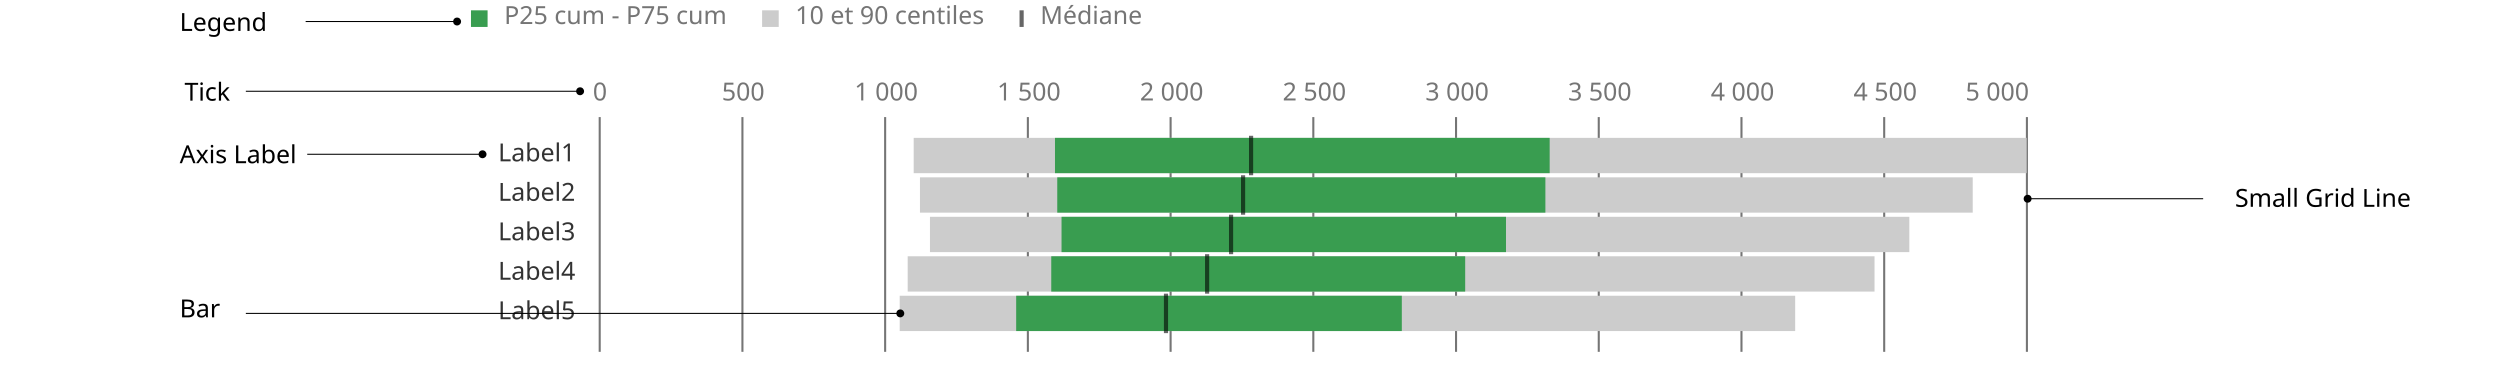
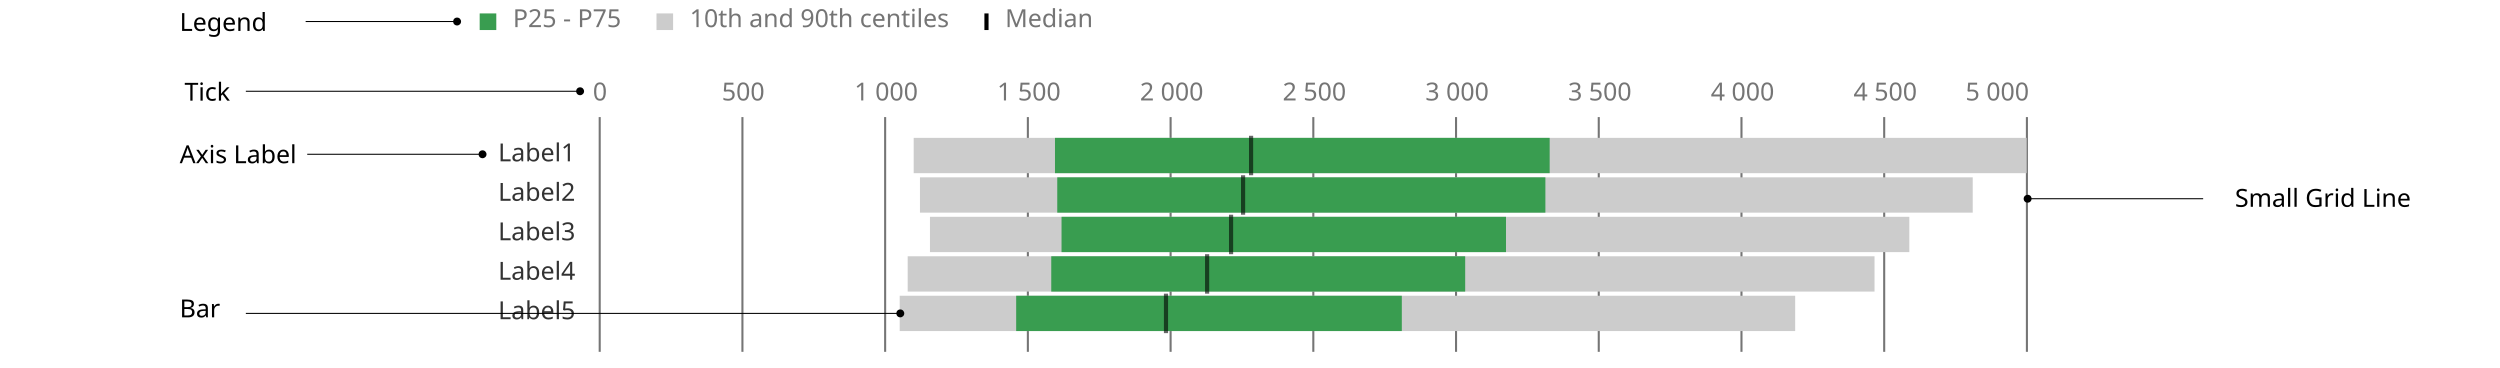
<svg xmlns="http://www.w3.org/2000/svg" id="exportSvg" version="1.1" viewBox="0 0 1203.42 176.87">
  <defs>
    <style>
      .st0 {
        stroke: #000;
        stroke-miterlimit: 10;
        stroke-width: .5px;
      }

      .st0, .st1 {
        fill: none;
      }

      .st2 {
        fill: #757575;
      }

      .st2, .st3, .st4, .st5 {
        isolation: isolate;
      }

      .st2, .st4, .st5 {
        font-family: NotoSans, 'Noto Sans';
        font-size: 12px;
      }

      .st6 {
        fill-opacity: .6;
      }

      .st1 {
        stroke: #757575;
      }

      .st7 {
        fill: #ccc;
      }

      .st5 {
        fill: #333;
      }

      .st8 {
        fill: #399d50;
      }
    </style>
  </defs>
  <g id="__svelte-dw-svg">
    <g id="container-svg_container-body-svg_datawrapper-TTYuJ-k7lwvj-svg">
      <g id="container-svg_container-bodyTop-svg_datawrapper-TTYuJ-lmtz6e-svg">
        <g id="container-svg_container-bodyCenter-svg_datawrapper-TTYuJ-1a857wv-svg">
          <g id="chart-svg">
-             <rect class="st8" x="226.71" y="4.97" width="8" height="8" />
-             <g class="st3">
-               <text class="st2" transform="translate(242.71 11.56)">
-                 <tspan x="0" y="0">P25</tspan>
-               </text>
-             </g>
-             <g class="st3">
-               <text class="st2" transform="translate(266.84 11.56)">
-                 <tspan x="0" y="0">cum - P75 cum</tspan>
-               </text>
-             </g>
-             <rect class="st7" x="366.85" y="4.97" width="8" height="8" />
-             <g class="st3">
-               <text class="st2" transform="translate(382.85 11.56)">
-                 <tspan x="0" y="0">10</tspan>
-               </text>
-             </g>
-             <g class="st3">
-               <text class="st2" transform="translate(399.71 11.56)">
-                 <tspan x="0" y="0">et 90 centiles</tspan>
-               </text>
-             </g>
-             <rect class="st6" x="490.77" y="4.97" width="2" height="8" />
-             <g class="st3">
-               <text class="st2" transform="translate(500.77 11.56)">
-                 <tspan x="0" y="0">Médiane</tspan>
-               </text>
-             </g>
            <g id="grid-container-svg">
              <g id="grid-svg">
                <g id="x-grid-lines-svg_grid-x-svg_datawrapper-TTYuJ-bgupc2-svg">
                  <line class="st1" x1="357.38" y1="169.36" x2="357.38" y2="56.36" />
                  <line class="st1" x1="426.08" y1="169.36" x2="426.08" y2="56.36" />
                  <line class="st1" x1="494.78" y1="169.36" x2="494.78" y2="56.36" />
                  <line class="st1" x1="563.49" y1="169.36" x2="563.49" y2="56.36" />
                  <line class="st1" x1="632.19" y1="169.36" x2="632.19" y2="56.36" />
                  <line class="st1" x1="700.89" y1="169.36" x2="700.89" y2="56.36" />
                  <line class="st1" x1="769.59" y1="169.36" x2="769.59" y2="56.36" />
                  <line class="st1" x1="838.29" y1="169.36" x2="838.29" y2="56.36" />
                  <line class="st1" x1="906.99" y1="169.36" x2="906.99" y2="56.36" />
                  <line class="st1" x1="975.69" y1="169.36" x2="975.69" y2="56.36" />
                </g>
              </g>
            </g>
            <g class="st3">
-               <text class="st5" transform="translate(239.81 77.66)">
-                 <tspan x="0" y="0">Label1</tspan>
-               </text>
+               <g class="st3">
+                 <text class="st5" transform="translate(239.81 77.66)">
+                   <tspan x="0" y="0">Label1</tspan>
+                 </text>
+               </g>
            </g>
            <rect class="st7" x="439.82" y="66.36" width="535.75" height="17" />
            <rect class="st8" x="507.84" y="66.36" width="238.12" height="17" />
            <rect class="st6" x="601.23" y="65.36" width="2" height="19" />
            <g class="st3">
-               <text class="st5" transform="translate(239.81 96.66)">
-                 <tspan x="0" y="0">Label2</tspan>
-               </text>
+               <g class="st3">
+                 <text class="st5" transform="translate(239.81 96.66)">
+                   <tspan x="0" y="0">Label2</tspan>
+                 </text>
+               </g>
            </g>
            <rect class="st7" x="442.84" y="85.36" width="506.77" height="17" />
            <rect class="st8" x="508.93" y="85.36" width="234.97" height="17" />
            <rect class="st6" x="597.38" y="84.36" width="2" height="19" />
            <g class="st3">
-               <text class="st5" transform="translate(239.81 115.66)">
-                 <tspan x="0" y="0">Label3</tspan>
-               </text>
+               <g class="st3">
+                 <text class="st5" transform="translate(239.81 115.66)">
+                   <tspan x="0" y="0">Label3</tspan>
+                 </text>
+               </g>
            </g>
            <rect class="st7" x="447.65" y="104.36" width="471.44" height="17" />
            <rect class="st8" x="510.99" y="104.36" width="213.95" height="17" />
            <rect class="st6" x="591.6" y="103.36" width="2" height="19" />
            <g class="st3">
-               <text class="st5" transform="translate(239.81 134.66)">
-                 <tspan x="0" y="0">Label4</tspan>
-               </text>
+               <g class="st3">
+                 <text class="st5" transform="translate(239.81 134.66)">
+                   <tspan x="0" y="0">Label4</tspan>
+                 </text>
+               </g>
            </g>
            <rect class="st7" x="436.93" y="123.36" width="465.41" height="17" />
            <rect class="st8" x="506.04" y="123.36" width="199.25" height="17" />
            <rect class="st6" x="580.07" y="122.36" width="2" height="19" />
            <g class="st3">
-               <text class="st5" transform="translate(239.81 153.66)">
-                 <tspan x="0" y="0">Label5</tspan>
-               </text>
+               <g class="st3">
+                 <text class="st5" transform="translate(239.81 153.66)">
+                   <tspan x="0" y="0">Label5</tspan>
+                 </text>
+               </g>
            </g>
            <rect class="st7" x="433.09" y="142.36" width="431.05" height="17" />
            <rect class="st8" x="489.15" y="142.36" width="185.64" height="17" />
            <rect class="st6" x="560.27" y="141.36" width="2" height="19" />
-             <g id="grid-container-svg1" data-name="grid-container-svg">
-               <g id="grid-svg1" data-name="grid-svg">
+             <g id="grid-container-svg1">
+               <g id="grid-svg1">
                <g id="x-tick-labels-svg_grid-x-svg_number-axis-svg_datawrapper-TTYuJ-6boht-svg">
                  <g class="st3">
-                     <text class="st2" transform="translate(285.37 48.36)">
-                       <tspan x="0" y="0">0</tspan>
-                     </text>
-                   </g>
-                   <g class="st3">
-                     <text class="st2" transform="translate(347.47 48.36)">
-                       <tspan x="0" y="0">500</tspan>
-                     </text>
-                   </g>
-                   <g class="st3">
-                     <text class="st2" transform="translate(411.3 48.36)">
-                       <tspan x="0" y="0">1 000</tspan>
-                     </text>
-                   </g>
-                   <g class="st3">
-                     <text class="st2" transform="translate(480.01 48.36)">
-                       <tspan x="0" y="0">1 500</tspan>
-                     </text>
-                   </g>
-                   <g class="st3">
-                     <text class="st2" transform="translate(548.71 48.36)">
-                       <tspan x="0" y="0">2 000</tspan>
-                     </text>
-                   </g>
-                   <g class="st3">
-                     <text class="st2" transform="translate(617.41 48.36)">
-                       <tspan x="0" y="0">2 500</tspan>
-                     </text>
-                   </g>
-                   <g class="st3">
-                     <text class="st2" transform="translate(686.11 48.36)">
-                       <tspan x="0" y="0">3 000</tspan>
-                     </text>
-                   </g>
-                   <g class="st3">
-                     <text class="st2" transform="translate(754.81 48.36)">
-                       <tspan x="0" y="0">3 500</tspan>
-                     </text>
-                   </g>
-                   <g class="st3">
-                     <text class="st2" transform="translate(823.51 48.36)">
-                       <tspan x="0" y="0">4 000</tspan>
-                     </text>
-                   </g>
-                   <g class="st3">
-                     <text class="st2" transform="translate(892.22 48.36)">
-                       <tspan x="0" y="0">4 500</tspan>
-                     </text>
-                   </g>
-                   <g class="st3">
-                     <text class="st2" transform="translate(946.14 48.36)">
-                       <tspan x="0" y="0">5 000</tspan>
-                     </text>
+                     <g class="st3">
+                       <text class="st2" transform="translate(285.37 48.36)">
+                         <tspan x="0" y="0">0</tspan>
+                       </text>
+                     </g>
+                   </g>
+                   <g class="st3">
+                     <g class="st3">
+                       <text class="st2" transform="translate(347.47 48.36)">
+                         <tspan x="0" y="0">500</tspan>
+                       </text>
+                     </g>
+                   </g>
+                   <g class="st3">
+                     <g class="st3">
+                       <text class="st2" transform="translate(411.3 48.36)">
+                         <tspan x="0" y="0">1 000</tspan>
+                       </text>
+                     </g>
+                   </g>
+                   <g class="st3">
+                     <g class="st3">
+                       <text class="st2" transform="translate(480.01 48.36)">
+                         <tspan x="0" y="0">1 500</tspan>
+                       </text>
+                     </g>
+                   </g>
+                   <g class="st3">
+                     <g class="st3">
+                       <text class="st2" transform="translate(548.71 48.36)">
+                         <tspan x="0" y="0">2 000</tspan>
+                       </text>
+                     </g>
+                   </g>
+                   <g class="st3">
+                     <g class="st3">
+                       <text class="st2" transform="translate(617.41 48.36)">
+                         <tspan x="0" y="0">2 500</tspan>
+                       </text>
+                     </g>
+                   </g>
+                   <g class="st3">
+                     <g class="st3">
+                       <text class="st2" transform="translate(686.11 48.36)">
+                         <tspan x="0" y="0">3 000</tspan>
+                       </text>
+                     </g>
+                   </g>
+                   <g class="st3">
+                     <g class="st3">
+                       <text class="st2" transform="translate(754.81 48.36)">
+                         <tspan x="0" y="0">3 500</tspan>
+                       </text>
+                     </g>
+                   </g>
+                   <g class="st3">
+                     <g class="st3">
+                       <text class="st2" transform="translate(823.51 48.36)">
+                         <tspan x="0" y="0">4 000</tspan>
+                       </text>
+                     </g>
+                   </g>
+                   <g class="st3">
+                     <g class="st3">
+                       <text class="st2" transform="translate(892.22 48.36)">
+                         <tspan x="0" y="0">4 500</tspan>
+                       </text>
+                     </g>
+                   </g>
+                   <g class="st3">
+                     <g class="st3">
+                       <text class="st2" transform="translate(946.14 48.36)">
+                         <tspan x="0" y="0">5 000</tspan>
+                       </text>
+                     </g>
                  </g>
                </g>
                <g id="x-base-lines-svg_grid-x-svg_datawrapper-TTYuJ-l0t1pf-svg">
                  <line class="st1" x1="288.68" y1="169.36" x2="288.68" y2="56.36" />
                </g>
              </g>
            </g>
          </g>
        </g>
      </g>
    </g>
  </g>
  <g>
    <line class="st0" x1="147.89" y1="74.26" x2="232.39" y2="74.26" />
    <path d="M232.29,76.16c1,0,1.9-.8,1.9-1.9,0-1-.8-1.9-1.9-1.9s-1.9.8-1.9,1.9.8,1.9,1.9,1.9Z" />
  </g>
  <g class="st3">
    <g class="st3">
      <g class="st3">
-         <text class="st4" transform="translate(86.49 78.56)">
-           <tspan x="0" y="0">Axis Label</tspan>
-         </text>
+         <g class="st3">
+           <text class="st4" transform="translate(86.49 78.56)">
+             <tspan x="0" y="0">Axis Label</tspan>
+           </text>
+         </g>
      </g>
    </g>
  </g>
  <g>
    <line class="st0" x1="147.13" y1="10.36" x2="220.14" y2="10.36" />
    <path d="M220.04,12.26c1,0,1.9-.8,1.9-1.9,0-1-.8-1.9-1.9-1.9s-1.9.8-1.9,1.9.8,1.9,1.9,1.9Z" />
  </g>
  <g class="st3">
    <g class="st3">
      <g class="st3">
-         <text class="st4" transform="translate(86.49 14.89)">
-           <tspan x="0" y="0">Legend</tspan>
-         </text>
+         <g class="st3">
+           <text class="st4" transform="translate(86.49 14.89)">
+             <tspan x="0" y="0">Legend</tspan>
+           </text>
+         </g>
      </g>
    </g>
  </g>
  <g>
    <line class="st0" x1="118.34" y1="150.86" x2="433.48" y2="150.86" />
    <path d="M433.38,152.76c1,0,1.9-.8,1.9-1.9,0-1-.8-1.9-1.9-1.9s-1.9.8-1.9,1.9.8,1.9,1.9,1.9Z" />
  </g>
  <g class="st3">
    <g class="st3">
      <g class="st3">
-         <text class="st4" transform="translate(86.49 152.76)">
-           <tspan x="0" y="0">Bar</tspan>
-         </text>
+         <g class="st3">
+           <text class="st4" transform="translate(86.49 152.76)">
+             <tspan x="0" y="0">Bar</tspan>
+           </text>
+         </g>
      </g>
    </g>
  </g>
  <g>
    <line class="st0" x1="118.34" y1="43.93" x2="279.35" y2="43.93" />
    <path d="M279.25,45.83c1,0,1.9-.8,1.9-1.9,0-1-.8-1.9-1.9-1.9s-1.9.8-1.9,1.9.8,1.9,1.9,1.9Z" />
  </g>
  <g class="st3">
    <g class="st3">
      <g class="st3">
-         <text class="st4" transform="translate(88.82 48.46)">
-           <tspan x="0" y="0">Tick</tspan>
-         </text>
+         <g class="st3">
+           <text class="st4" transform="translate(88.82 48.46)">
+             <tspan x="0" y="0">Tick</tspan>
+           </text>
+         </g>
      </g>
    </g>
  </g>
  <g>
    <line class="st0" x1="1060.53" y1="95.66" x2="975.93" y2="95.66" />
    <path d="M976.03,93.76c-1,0-1.9.8-1.9,1.9s.8,1.9,1.9,1.9,1.9-.8,1.9-1.9-.8-1.9-1.9-1.9Z" />
  </g>
  <g class="st3">
    <g class="st3">
      <g class="st3">
-         <text class="st4" transform="translate(1075.83 99.56)">
-           <tspan x="0" y="0">Small Grid Line</tspan>
-         </text>
-       </g>
-     </g>
+         <g class="st3">
+           <text class="st4" transform="translate(1075.83 99.56)">
+             <tspan x="0" y="0">Small Grid Line</tspan>
+           </text>
+         </g>
+       </g>
+     </g>
+   </g>
+   <rect class="st8" x="230.9" y="6.46" width="8" height="8" />
+   <g class="st3">
+     <text class="st2" transform="translate(246.9 13.05)">
+       <tspan x="0" y="0">P25</tspan>
+     </text>
+   </g>
+   <g class="st3">
+     <text class="st2" transform="translate(271.03 13.05)">
+       <tspan x="0" y="0">- P75</tspan>
+     </text>
+   </g>
+   <rect class="st7" x="316.01" y="6.46" width="8" height="8" />
+   <g class="st3">
+     <text class="st2" transform="translate(332.01 13.05)">
+       <tspan x="0" y="0">10th</tspan>
+     </text>
+   </g>
+   <g class="st3">
+     <text class="st2" transform="translate(360.62 13.05)">
+       <tspan x="0" y="0">and 90th centiles</tspan>
+     </text>
+   </g>
+   <rect x="473.86" y="6.46" width="2" height="8" />
+   <g class="st3">
+     <text class="st2" transform="translate(483.86 13.05)">
+       <tspan x="0" y="0">Median</tspan>
+     </text>
  </g>
</svg>
